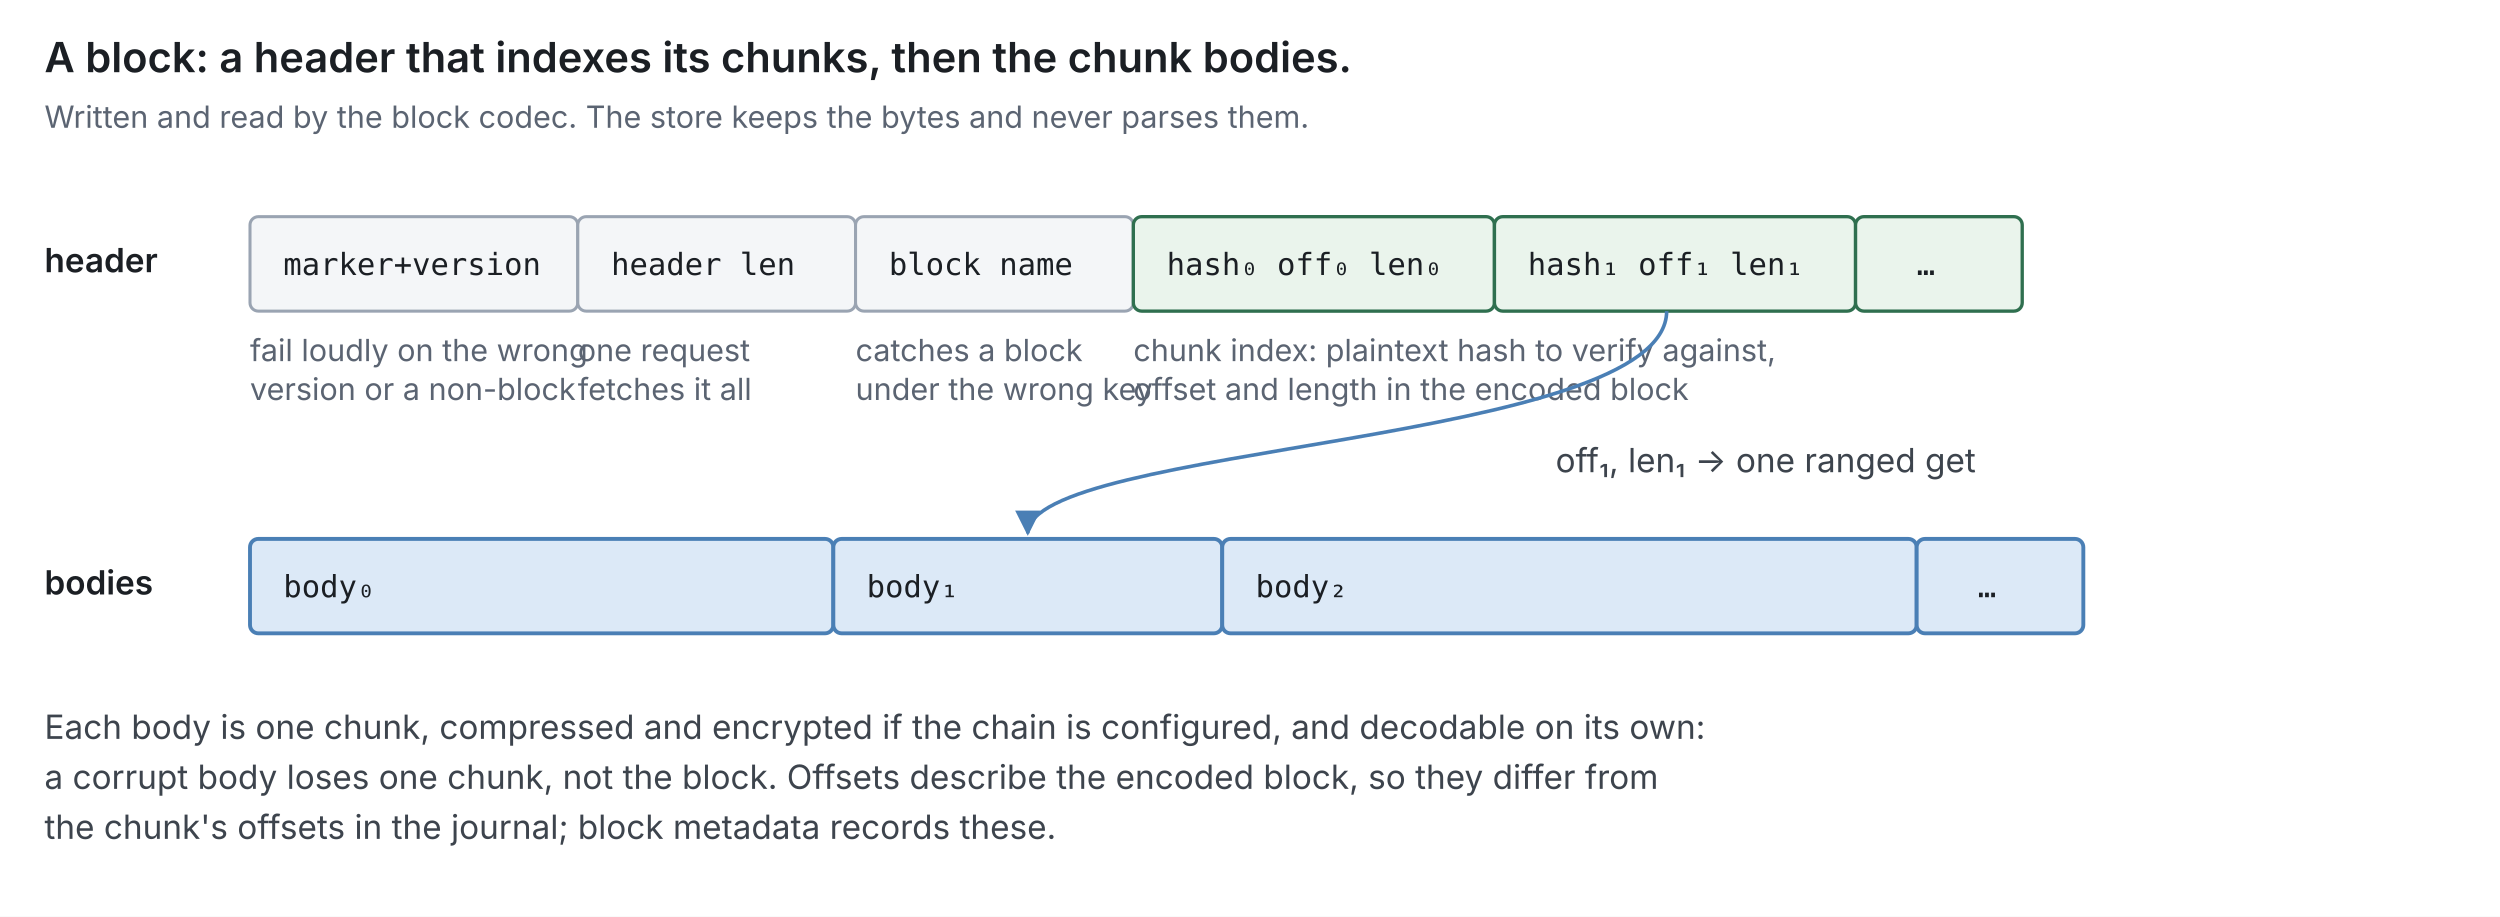
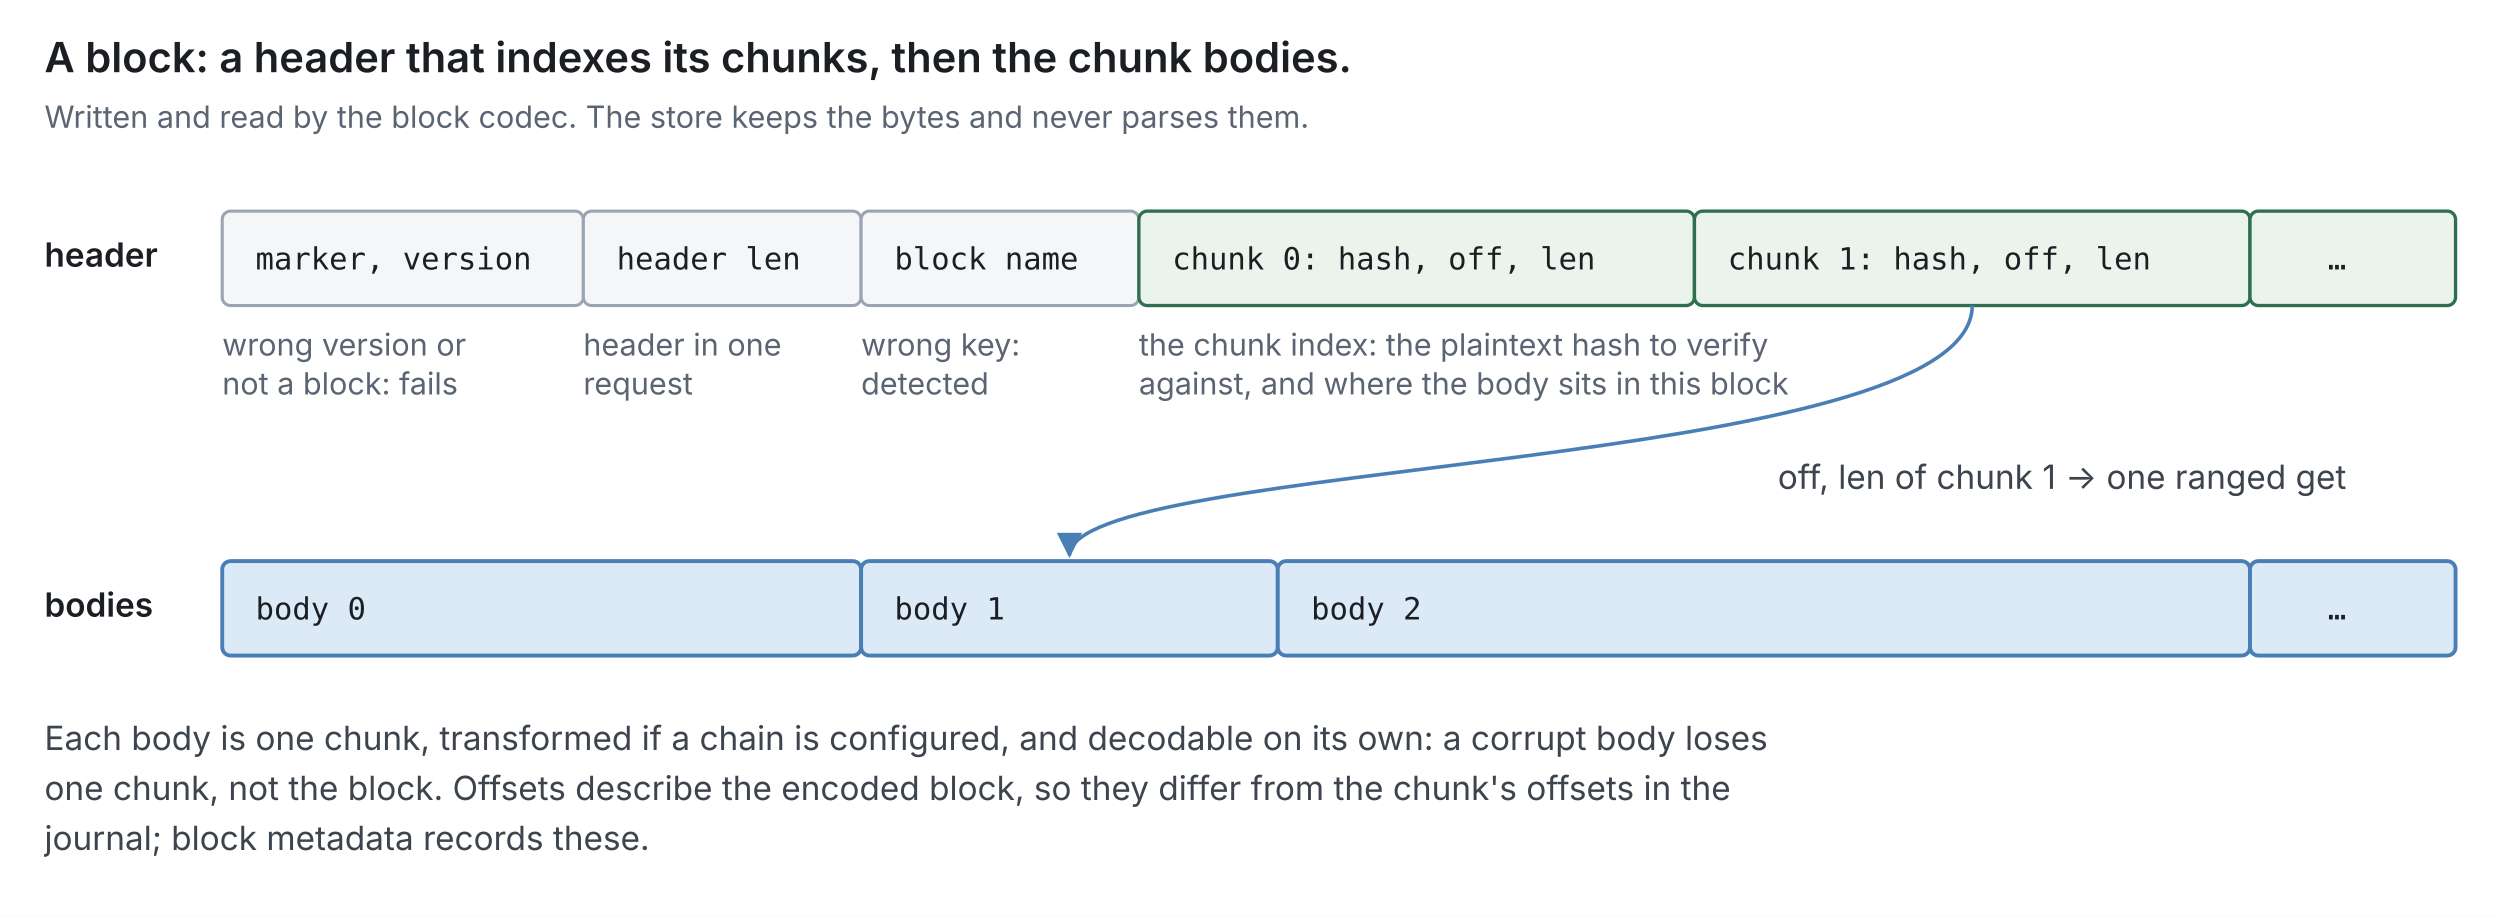
<svg xmlns="http://www.w3.org/2000/svg" viewBox="0 0 900 330" width="900" height="330" font-family="system-ui,-apple-system,Segoe UI,sans-serif">
  <defs>
    <style>
      .t  { font-size: 15px; font-weight: 600; fill: #1b1f24 }
      .rl { font-size: 12px; font-weight: 600; fill: #1b1f24 }
      .l  { font-size: 12px; fill: #3d444d }
      .s  { font-size: 11px; fill: #5b6472 }
      .m  { font-family: ui-monospace,SFMono-Regular,Menlo,monospace; font-size: 11px; fill: #1b1f24 }
      .pre { fill: #f4f6f8; stroke: #9aa4b2; stroke-width: 1.1 }
      .idx { fill: #eaf4ec; stroke: #2f6f4f; stroke-width: 1.2 }
      .rec { fill: #dce9f7; stroke: #4a7fb5; stroke-width: 1.4 }
      .arr { stroke: #4a7fb5; stroke-width: 1.3; fill: none }
    </style>
    <marker id="a" viewBox="0 0 10 10" refX="9" refY="5" markerWidth="7" markerHeight="7" orient="auto">
      <path d="M0,0 L10,5 L0,10 z" fill="#4a7fb5" />
    </marker>
  </defs>
  <rect width="900" height="330" fill="#ffffff" />
  <text x="16" y="26" class="t">A block: a header that indexes its chunks, then the chunk bodies.</text>
  <text x="16" y="46" class="s">Written and read by the block codec. The store keeps the bytes and never parses them.</text>
-   <text x="16" y="98" class="rl">header</text>
-   <rect x="90" y="78" width="118" height="34" rx="3" class="pre" />
-   <text x="102" y="99" class="m">marker+version</text>
-   <rect x="208" y="78" width="100" height="34" rx="3" class="pre" />
-   <text x="220" y="99" class="m">header len</text>
-   <rect x="308" y="78" width="100" height="34" rx="3" class="pre" />
-   <text x="320" y="99" class="m">block name</text>
-   <rect x="408" y="78" width="130" height="34" rx="3" class="idx" />
-   <text x="420" y="99" class="m">hash₀ off₀ len₀</text>
-   <rect x="538" y="78" width="130" height="34" rx="3" class="idx" />
-   <text x="550" y="99" class="m">hash₁ off₁ len₁</text>
-   <rect x="668" y="78" width="60" height="34" rx="3" class="idx" />
-   <text x="690" y="99" class="m">…</text>
-   <text x="90" y="130" class="s">fail loudly on the wrong</text>
-   <text x="90" y="144" class="s">version or a non-block</text>
-   <text x="208" y="130" class="s">one request</text>
-   <text x="208" y="144" class="s">fetches it all</text>
-   <text x="308" y="130" class="s">catches a block</text>
-   <text x="308" y="144" class="s">under the wrong key</text>
-   <text x="408" y="130" class="s">chunk index: plaintext hash to verify against,</text>
-   <text x="408" y="144" class="s">offset and length in the encoded block</text>
-   <text x="16" y="214" class="rl">bodies</text>
-   <rect x="90" y="194" width="210" height="34" rx="3" class="rec" />
-   <text x="102" y="215" class="m">body₀</text>
-   <rect x="300" y="194" width="140" height="34" rx="3" class="rec" />
-   <text x="312" y="215" class="m">body₁</text>
-   <rect x="440" y="194" width="250" height="34" rx="3" class="rec" />
-   <text x="452" y="215" class="m">body₂</text>
-   <rect x="690" y="194" width="60" height="34" rx="3" class="rec" />
-   <text x="712" y="215" class="m">…</text>
-   <path d="M600,112 C600,160 370,160 370,192" class="arr" marker-end="url(#a)" />
-   <text x="560" y="170" class="l">off₁, len₁ → one ranged get</text>
-   <text x="16" y="266" class="l">Each body is one chunk, compressed and encrypted if the chain is configured, and decodable on its own:</text>
-   <text x="16" y="284" class="l">a corrupt body loses one chunk, not the block. Offsets describe the encoded block, so they differ from</text>
-   <text x="16" y="302" class="l">the chunk's offsets in the journal; block metadata records these.</text>
+   <text x="16" y="96" class="rl">header</text>
+   <rect x="80" y="76" width="130" height="34" rx="3" class="pre" />
+   <text x="92" y="97" class="m">marker, version</text>
+   <rect x="210" y="76" width="100" height="34" rx="3" class="pre" />
+   <text x="222" y="97" class="m">header len</text>
+   <rect x="310" y="76" width="100" height="34" rx="3" class="pre" />
+   <text x="322" y="97" class="m">block name</text>
+   <rect x="410" y="76" width="200" height="34" rx="3" class="idx" />
+   <text x="422" y="97" class="m">chunk 0: hash, off, len</text>
+   <rect x="610" y="76" width="200" height="34" rx="3" class="idx" />
+   <text x="622" y="97" class="m">chunk 1: hash, off, len</text>
+   <rect x="810" y="76" width="74" height="34" rx="3" class="idx" />
+   <text x="838" y="97" class="m">…</text>
+   <text x="80" y="128" class="s">wrong version or</text>
+   <text x="80" y="142" class="s">not a block: fails</text>
+   <text x="210" y="128" class="s">header in one</text>
+   <text x="210" y="142" class="s">request</text>
+   <text x="310" y="128" class="s">wrong key:</text>
+   <text x="310" y="142" class="s">detected</text>
+   <text x="410" y="128" class="s">the chunk index: the plaintext hash to verify</text>
+   <text x="410" y="142" class="s">against, and where the body sits in this block</text>
+   <text x="16" y="222" class="rl">bodies</text>
+   <rect x="80" y="202" width="230" height="34" rx="3" class="rec" />
+   <text x="92" y="223" class="m">body 0</text>
+   <rect x="310" y="202" width="150" height="34" rx="3" class="rec" />
+   <text x="322" y="223" class="m">body 1</text>
+   <rect x="460" y="202" width="350" height="34" rx="3" class="rec" />
+   <text x="472" y="223" class="m">body 2</text>
+   <rect x="810" y="202" width="74" height="34" rx="3" class="rec" />
+   <text x="838" y="223" class="m">…</text>
+   <path d="M710,110 C710,170 385,165 385,200" class="arr" marker-end="url(#a)" />
+   <text x="640" y="176" class="l">off, len of chunk 1 → one ranged get</text>
+   <text x="16" y="270" class="l">Each body is one chunk, transformed if a chain is configured, and decodable on its own: a corrupt body loses</text>
+   <text x="16" y="288" class="l">one chunk, not the block. Offsets describe the encoded block, so they differ from the chunk's offsets in the</text>
+   <text x="16" y="306" class="l">journal; block metadata records these.</text>
</svg>
